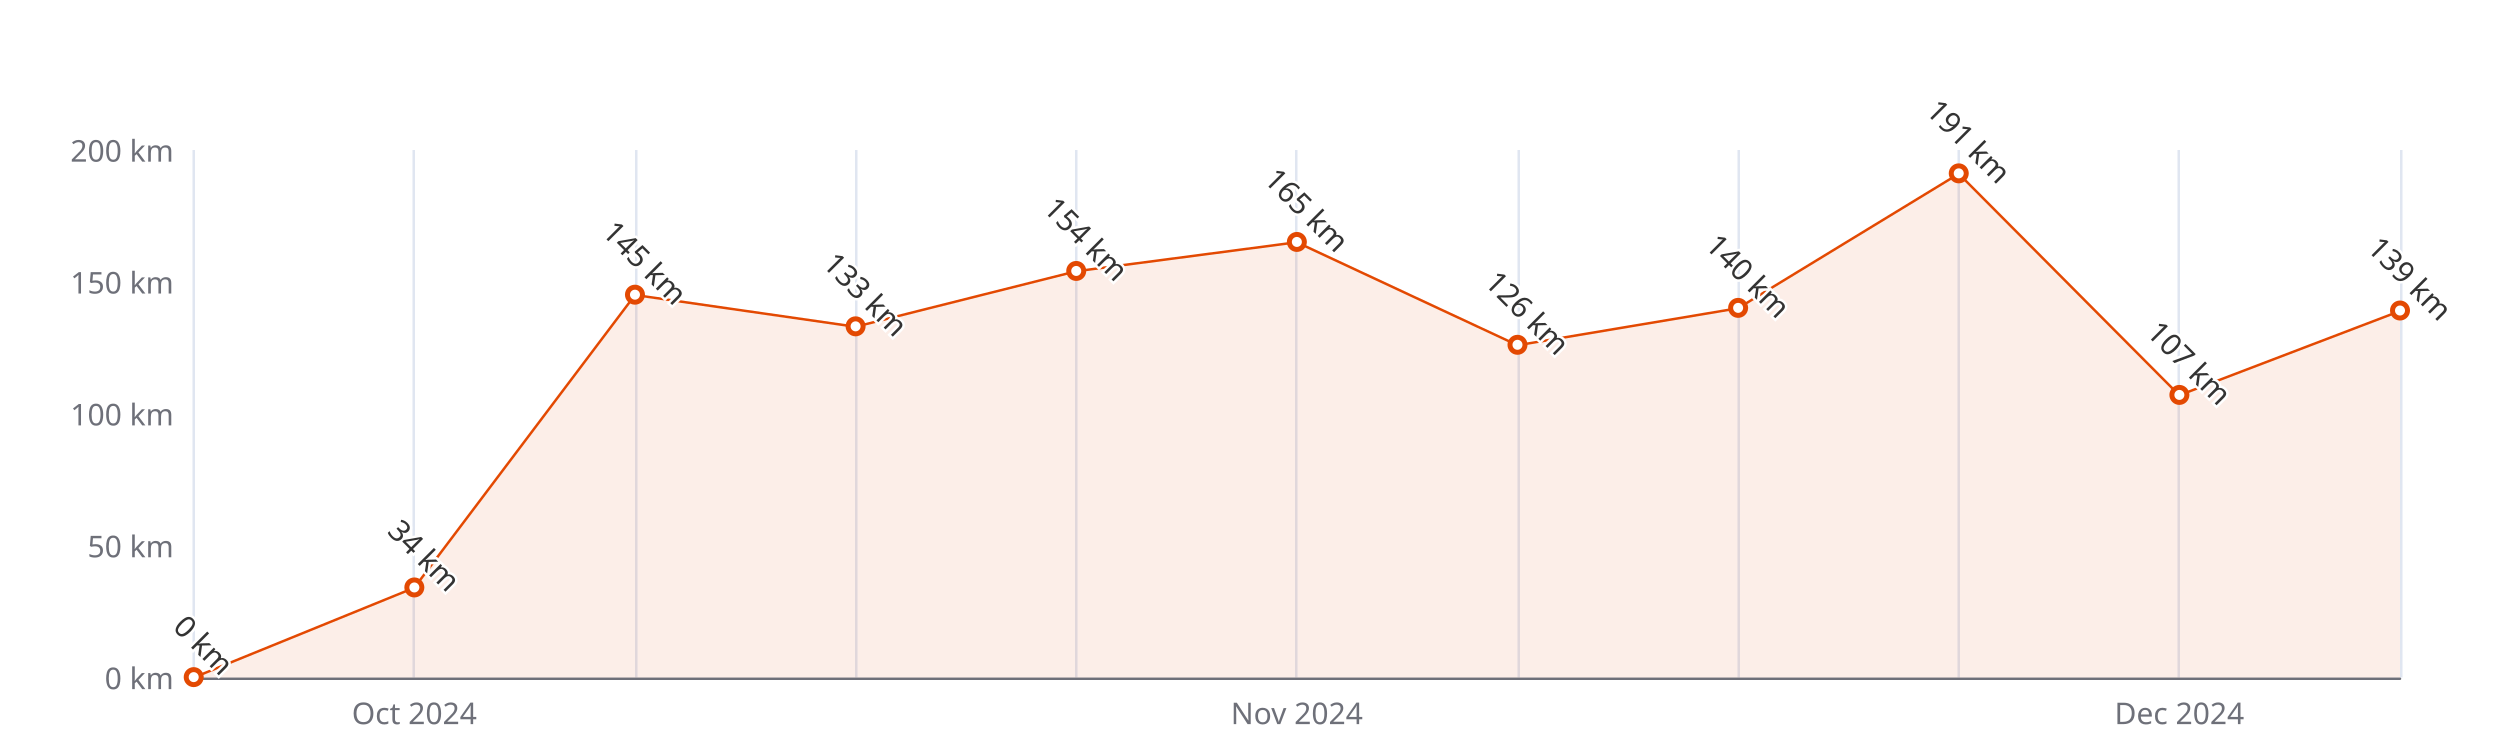
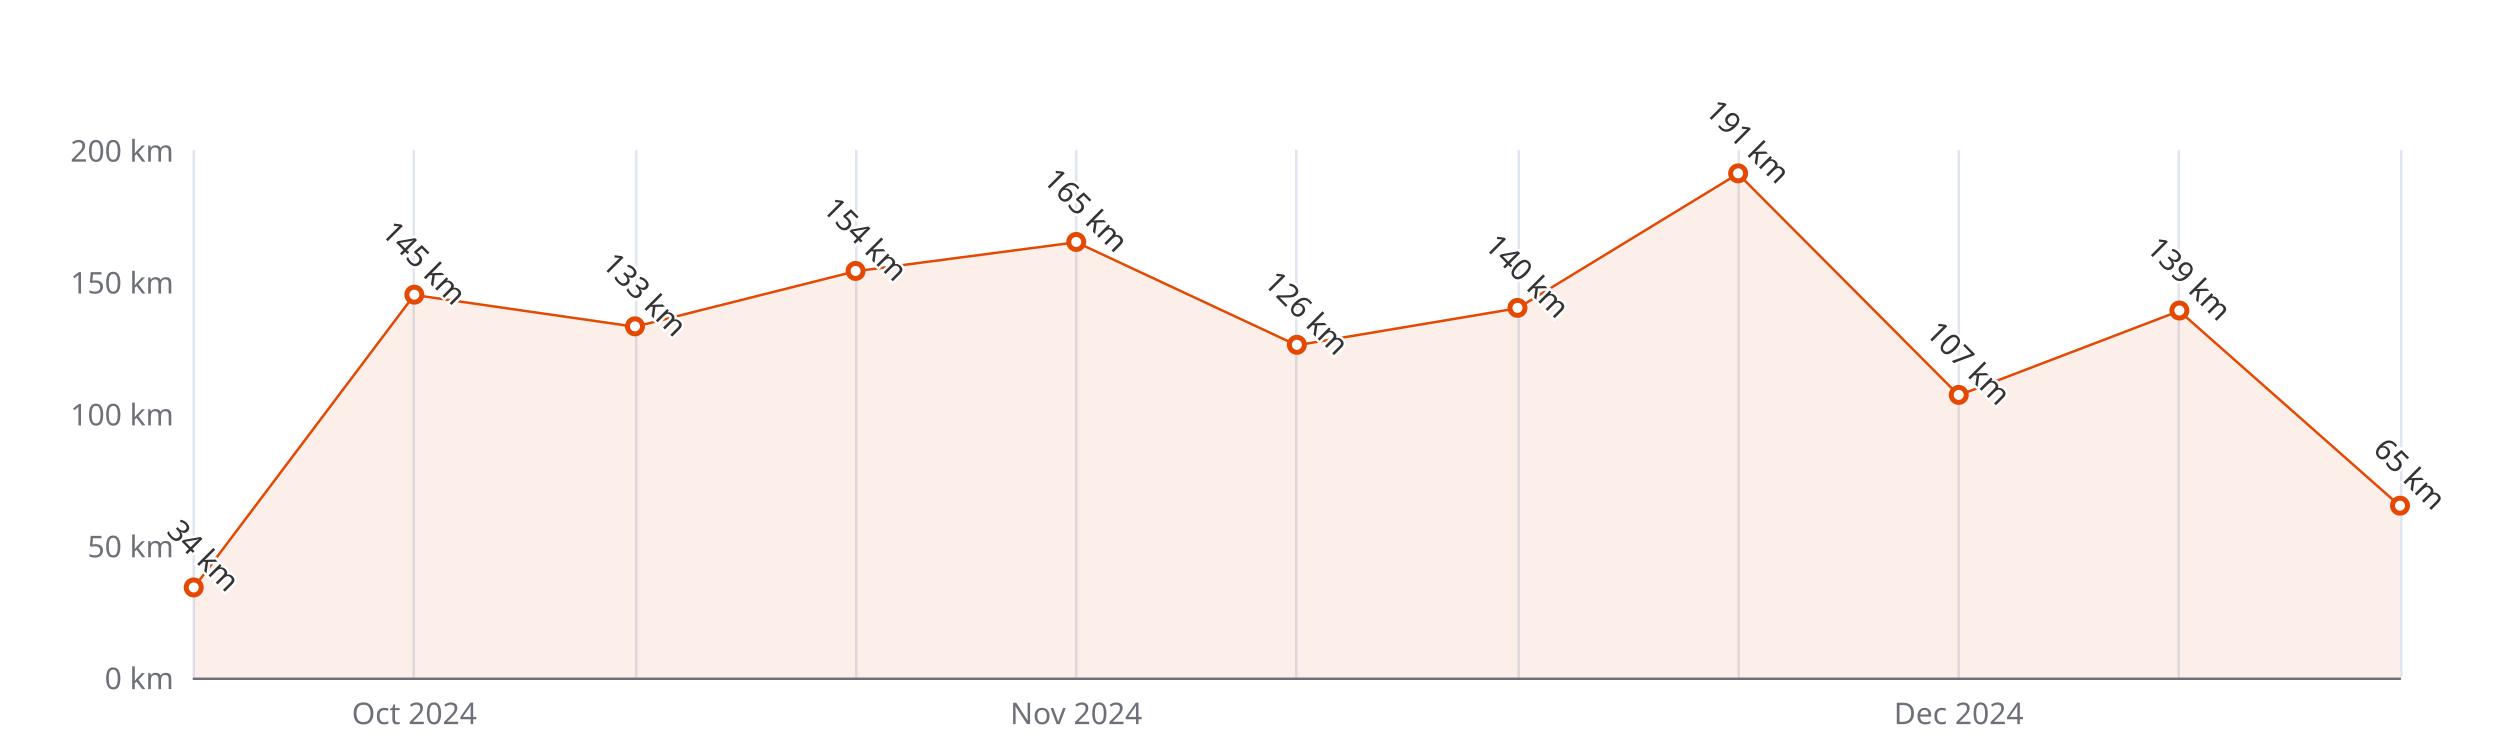
<svg xmlns="http://www.w3.org/2000/svg" width="1000" height="300" version="1.1" baseProfile="full" viewBox="0 0 1000 300">
  <rect width="1000" height="300" x="0" y="0" id="0" fill="#ffffff" />
  <path d="M77.5 60L77.5 271" fill="none" stroke="#E0E6F1" />
  <path d="M165.5 60L165.5 271" fill="none" stroke="#E0E6F1" />
  <path d="M254.5 60L254.5 271" fill="none" stroke="#E0E6F1" />
  <path d="M342.5 60L342.5 271" fill="none" stroke="#E0E6F1" />
  <path d="M430.5 60L430.5 271" fill="none" stroke="#E0E6F1" />
  <path d="M518.5 60L518.5 271" fill="none" stroke="#E0E6F1" />
  <path d="M607.5 60L607.5 271" fill="none" stroke="#E0E6F1" />
  <path d="M695.5 60L695.5 271" fill="none" stroke="#E0E6F1" />
  <path d="M783.5 60L783.5 271" fill="none" stroke="#E0E6F1" />
  <path d="M871.5 60L871.5 271" fill="none" stroke="#E0E6F1" />
  <path d="M960.5 60L960.5 271" fill="none" stroke="#E0E6F1" />
  <path d="M77.5 271.5L960 271.5" fill="none" stroke="#6E7079" stroke-linecap="round" />
  <text dominant-baseline="central" text-anchor="end" style="font-size:12px;font-family:sans-serif;" xml:space="preserve" transform="translate(69.48 271)" fill="#6E7079">0 km</text>
  <text dominant-baseline="central" text-anchor="end" style="font-size:12px;font-family:sans-serif;" xml:space="preserve" transform="translate(69.48 218.25)" fill="#6E7079">50 km</text>
  <text dominant-baseline="central" text-anchor="end" style="font-size:12px;font-family:sans-serif;" xml:space="preserve" transform="translate(69.48 165.5)" fill="#6E7079">100 km</text>
  <text dominant-baseline="central" text-anchor="end" style="font-size:12px;font-family:sans-serif;" xml:space="preserve" transform="translate(69.48 112.75)" fill="#6E7079">150 km</text>
  <text dominant-baseline="central" text-anchor="end" style="font-size:12px;font-family:sans-serif;" xml:space="preserve" transform="translate(69.48 60)" fill="#6E7079">200 km</text>
  <text dominant-baseline="central" text-anchor="middle" style="font-size:12px;font-family:sans-serif;" xml:space="preserve" y="6" transform="translate(165.732 279)" fill="#6E7079">Oct 2024</text>
-   <text dominant-baseline="central" text-anchor="middle" style="font-size:12px;font-family:sans-serif;" xml:space="preserve" y="6" transform="translate(518.74 279)" fill="#6E7079">Nov 2024</text>
-   <text dominant-baseline="central" text-anchor="middle" style="font-size:12px;font-family:sans-serif;" xml:space="preserve" y="6" transform="translate(871.748 279)" fill="#6E7079">Dec 2024</text>
+   <text dominant-baseline="central" text-anchor="middle" style="font-size:12px;font-family:sans-serif;" xml:space="preserve" y="6" transform="translate(430.488 279)" fill="#6E7079">Nov 2024</text>
+   <text dominant-baseline="central" text-anchor="middle" style="font-size:12px;font-family:sans-serif;" xml:space="preserve" y="6" transform="translate(783.496 279)" fill="#6E7079">Dec 2024</text>
  <g clip-path="url(#zr5-c0)">
-     <path d="M77.5 271L165.7 235.1L254 118L342.2 130.7L430.5 108.5L518.7 96.9L607 138.1L695.2 123.3L783.5 69.5L871.7 158.1L960 124.4L960 271L871.7 271L783.5 271L695.2 271L607 271L518.7 271L430.5 271L342.2 271L254 271L165.7 271L77.5 271Z" fill="rgb(227,73,2)" fill-opacity="0.09" />
-     <path d="M77.5 271L165.7 235.1L254 118L342.2 130.7L430.5 108.5L518.7 96.9L607 138.1L695.2 123.3L783.5 69.5L871.7 158.1L960 124.4" fill="none" stroke="#E34902" stroke-linejoin="bevel" />
+     <path d="M77.5 235.1L165.7 118L254 130.7L342.2 108.5L430.5 96.9L518.7 138.1L607 123.3L695.2 69.5L783.5 158.1L871.7 124.4L960 202.4L960 271L871.7 271L783.5 271L695.2 271L607 271L518.7 271L430.5 271L342.2 271L254 271L165.7 271L77.5 271Z" fill="rgb(227,73,2)" fill-opacity="0.09" />
+     <path d="M77.5 235.1L165.7 118L254 130.7L342.2 108.5L430.5 96.9L518.7 138.1L607 123.3L695.2 69.5L783.5 158.1L871.7 124.4L960 202.4" fill="none" stroke="#E34902" stroke-linejoin="bevel" />
  </g>
-   <path d="M1 0A1 1 0 1 1 1 -0.1A1 1 0 0 1 1 0" transform="matrix(3,0,0,3,77.48,271)" fill="#fff" stroke="#E34902" stroke-width="0.667" />
-   <path d="M1 0A1 1 0 1 1 1 -0.1A1 1 0 0 1 1 0" transform="matrix(3,0,0,3,165.732,235.13)" fill="#fff" stroke="#E34902" stroke-width="0.667" />
-   <path d="M1 0A1 1 0 1 1 1 -0.1A1 1 0 0 1 1 0" transform="matrix(3,0,0,3,253.984,118.025)" fill="#fff" stroke="#E34902" stroke-width="0.667" />
-   <path d="M1 0A1 1 0 1 1 1 -0.1A1 1 0 0 1 1 0" transform="matrix(3,0,0,3,342.236,130.685)" fill="#fff" stroke="#E34902" stroke-width="0.667" />
-   <path d="M1 0A1 1 0 1 1 1 -0.1A1 1 0 0 1 1 0" transform="matrix(3,0,0,3,430.488,108.53)" fill="#fff" stroke="#E34902" stroke-width="0.667" />
-   <path d="M1 0A1 1 0 1 1 1 -0.1A1 1 0 0 1 1 0" transform="matrix(3,0,0,3,518.74,96.925)" fill="#fff" stroke="#E34902" stroke-width="0.667" />
-   <path d="M1 0A1 1 0 1 1 1 -0.1A1 1 0 0 1 1 0" transform="matrix(3,0,0,3,606.992,138.07)" fill="#fff" stroke="#E34902" stroke-width="0.667" />
-   <path d="M1 0A1 1 0 1 1 1 -0.1A1 1 0 0 1 1 0" transform="matrix(3,0,0,3,695.244,123.3)" fill="#fff" stroke="#E34902" stroke-width="0.667" />
-   <path d="M1 0A1 1 0 1 1 1 -0.1A1 1 0 0 1 1 0" transform="matrix(3,0,0,3,783.496,69.495)" fill="#fff" stroke="#E34902" stroke-width="0.667" />
-   <path d="M1 0A1 1 0 1 1 1 -0.1A1 1 0 0 1 1 0" transform="matrix(3,0,0,3,871.748,158.115)" fill="#fff" stroke="#E34902" stroke-width="0.667" />
-   <path d="M1 0A1 1 0 1 1 1 -0.1A1 1 0 0 1 1 0" transform="matrix(3,0,0,3,960,124.355)" fill="#fff" stroke="#E34902" stroke-width="0.667" />
-   <text dominant-baseline="central" text-anchor="middle" style="font-size:12px;font-family:sans-serif;" xml:space="preserve" y="-6" transform="matrix(0.707,0.707,-0.707,0.707,77.48,262)" fill="#333" stroke="rgb(255,255,255)" stroke-width="2" paint-order="stroke" stroke-miterlimit="2">0 km</text>
-   <text dominant-baseline="central" text-anchor="middle" style="font-size:12px;font-family:sans-serif;" xml:space="preserve" y="-6" transform="matrix(0.707,0.707,-0.707,0.707,165.732,226.13)" fill="#333" stroke="rgb(255,255,255)" stroke-width="2" paint-order="stroke" stroke-miterlimit="2">34 km</text>
-   <text dominant-baseline="central" text-anchor="middle" style="font-size:12px;font-family:sans-serif;" xml:space="preserve" y="-6" transform="matrix(0.707,0.707,-0.707,0.707,253.984,109.025)" fill="#333" stroke="rgb(255,255,255)" stroke-width="2" paint-order="stroke" stroke-miterlimit="2">145 km</text>
-   <text dominant-baseline="central" text-anchor="middle" style="font-size:12px;font-family:sans-serif;" xml:space="preserve" y="-6" transform="matrix(0.707,0.707,-0.707,0.707,342.236,121.685)" fill="#333" stroke="rgb(255,255,255)" stroke-width="2" paint-order="stroke" stroke-miterlimit="2">133 km</text>
-   <text dominant-baseline="central" text-anchor="middle" style="font-size:12px;font-family:sans-serif;" xml:space="preserve" y="-6" transform="matrix(0.707,0.707,-0.707,0.707,430.488,99.53)" fill="#333" stroke="rgb(255,255,255)" stroke-width="2" paint-order="stroke" stroke-miterlimit="2">154 km</text>
-   <text dominant-baseline="central" text-anchor="middle" style="font-size:12px;font-family:sans-serif;" xml:space="preserve" y="-6" transform="matrix(0.707,0.707,-0.707,0.707,518.74,87.925)" fill="#333" stroke="rgb(255,255,255)" stroke-width="2" paint-order="stroke" stroke-miterlimit="2">165 km</text>
-   <text dominant-baseline="central" text-anchor="middle" style="font-size:12px;font-family:sans-serif;" xml:space="preserve" y="-6" transform="matrix(0.707,0.707,-0.707,0.707,606.992,129.07)" fill="#333" stroke="rgb(255,255,255)" stroke-width="2" paint-order="stroke" stroke-miterlimit="2">126 km</text>
-   <text dominant-baseline="central" text-anchor="middle" style="font-size:12px;font-family:sans-serif;" xml:space="preserve" y="-6" transform="matrix(0.707,0.707,-0.707,0.707,695.244,114.3)" fill="#333" stroke="rgb(255,255,255)" stroke-width="2" paint-order="stroke" stroke-miterlimit="2">140 km</text>
-   <text dominant-baseline="central" text-anchor="middle" style="font-size:12px;font-family:sans-serif;" xml:space="preserve" y="-6" transform="matrix(0.707,0.707,-0.707,0.707,783.496,60.495)" fill="#333" stroke="rgb(255,255,255)" stroke-width="2" paint-order="stroke" stroke-miterlimit="2">191 km</text>
-   <text dominant-baseline="central" text-anchor="middle" style="font-size:12px;font-family:sans-serif;" xml:space="preserve" y="-6" transform="matrix(0.707,0.707,-0.707,0.707,871.748,149.115)" fill="#333" stroke="rgb(255,255,255)" stroke-width="2" paint-order="stroke" stroke-miterlimit="2">107 km</text>
-   <text dominant-baseline="central" text-anchor="middle" style="font-size:12px;font-family:sans-serif;" xml:space="preserve" y="-6" transform="matrix(0.707,0.707,-0.707,0.707,960,115.355)" fill="#333" stroke="rgb(255,255,255)" stroke-width="2" paint-order="stroke" stroke-miterlimit="2">139 km</text>
+   <path d="M1 0A1 1 0 1 1 1 -0.1A1 1 0 0 1 1 0" transform="matrix(3,0,0,3,77.48,235.13)" fill="#fff" stroke="#E34902" stroke-width="0.667" />
+   <path d="M1 0A1 1 0 1 1 1 -0.1A1 1 0 0 1 1 0" transform="matrix(3,0,0,3,165.732,118.025)" fill="#fff" stroke="#E34902" stroke-width="0.667" />
+   <path d="M1 0A1 1 0 1 1 1 -0.1A1 1 0 0 1 1 0" transform="matrix(3,0,0,3,253.984,130.685)" fill="#fff" stroke="#E34902" stroke-width="0.667" />
+   <path d="M1 0A1 1 0 1 1 1 -0.1A1 1 0 0 1 1 0" transform="matrix(3,0,0,3,342.236,108.53)" fill="#fff" stroke="#E34902" stroke-width="0.667" />
+   <path d="M1 0A1 1 0 1 1 1 -0.1A1 1 0 0 1 1 0" transform="matrix(3,0,0,3,430.488,96.925)" fill="#fff" stroke="#E34902" stroke-width="0.667" />
+   <path d="M1 0A1 1 0 1 1 1 -0.1A1 1 0 0 1 1 0" transform="matrix(3,0,0,3,518.74,138.07)" fill="#fff" stroke="#E34902" stroke-width="0.667" />
+   <path d="M1 0A1 1 0 1 1 1 -0.1A1 1 0 0 1 1 0" transform="matrix(3,0,0,3,606.992,123.3)" fill="#fff" stroke="#E34902" stroke-width="0.667" />
+   <path d="M1 0A1 1 0 1 1 1 -0.1A1 1 0 0 1 1 0" transform="matrix(3,0,0,3,695.244,69.495)" fill="#fff" stroke="#E34902" stroke-width="0.667" />
+   <path d="M1 0A1 1 0 1 1 1 -0.1A1 1 0 0 1 1 0" transform="matrix(3,0,0,3,783.496,158.115)" fill="#fff" stroke="#E34902" stroke-width="0.667" />
+   <path d="M1 0A1 1 0 1 1 1 -0.1A1 1 0 0 1 1 0" transform="matrix(3,0,0,3,871.748,124.355)" fill="#fff" stroke="#E34902" stroke-width="0.667" />
+   <path d="M1 0A1 1 0 1 1 1 -0.1A1 1 0 0 1 1 0" transform="matrix(3,0,0,3,960,202.425)" fill="#fff" stroke="#E34902" stroke-width="0.667" />
+   <text dominant-baseline="central" text-anchor="middle" style="font-size:12px;font-family:sans-serif;" xml:space="preserve" y="-6" transform="matrix(0.707,0.707,-0.707,0.707,77.48,226.13)" fill="#333" stroke="rgb(255,255,255)" stroke-width="2" paint-order="stroke" stroke-miterlimit="2">34 km</text>
+   <text dominant-baseline="central" text-anchor="middle" style="font-size:12px;font-family:sans-serif;" xml:space="preserve" y="-6" transform="matrix(0.707,0.707,-0.707,0.707,165.732,109.025)" fill="#333" stroke="rgb(255,255,255)" stroke-width="2" paint-order="stroke" stroke-miterlimit="2">145 km</text>
+   <text dominant-baseline="central" text-anchor="middle" style="font-size:12px;font-family:sans-serif;" xml:space="preserve" y="-6" transform="matrix(0.707,0.707,-0.707,0.707,253.984,121.685)" fill="#333" stroke="rgb(255,255,255)" stroke-width="2" paint-order="stroke" stroke-miterlimit="2">133 km</text>
+   <text dominant-baseline="central" text-anchor="middle" style="font-size:12px;font-family:sans-serif;" xml:space="preserve" y="-6" transform="matrix(0.707,0.707,-0.707,0.707,342.236,99.53)" fill="#333" stroke="rgb(255,255,255)" stroke-width="2" paint-order="stroke" stroke-miterlimit="2">154 km</text>
+   <text dominant-baseline="central" text-anchor="middle" style="font-size:12px;font-family:sans-serif;" xml:space="preserve" y="-6" transform="matrix(0.707,0.707,-0.707,0.707,430.488,87.925)" fill="#333" stroke="rgb(255,255,255)" stroke-width="2" paint-order="stroke" stroke-miterlimit="2">165 km</text>
+   <text dominant-baseline="central" text-anchor="middle" style="font-size:12px;font-family:sans-serif;" xml:space="preserve" y="-6" transform="matrix(0.707,0.707,-0.707,0.707,518.74,129.07)" fill="#333" stroke="rgb(255,255,255)" stroke-width="2" paint-order="stroke" stroke-miterlimit="2">126 km</text>
+   <text dominant-baseline="central" text-anchor="middle" style="font-size:12px;font-family:sans-serif;" xml:space="preserve" y="-6" transform="matrix(0.707,0.707,-0.707,0.707,606.992,114.3)" fill="#333" stroke="rgb(255,255,255)" stroke-width="2" paint-order="stroke" stroke-miterlimit="2">140 km</text>
+   <text dominant-baseline="central" text-anchor="middle" style="font-size:12px;font-family:sans-serif;" xml:space="preserve" y="-6" transform="matrix(0.707,0.707,-0.707,0.707,695.244,60.495)" fill="#333" stroke="rgb(255,255,255)" stroke-width="2" paint-order="stroke" stroke-miterlimit="2">191 km</text>
+   <text dominant-baseline="central" text-anchor="middle" style="font-size:12px;font-family:sans-serif;" xml:space="preserve" y="-6" transform="matrix(0.707,0.707,-0.707,0.707,783.496,149.115)" fill="#333" stroke="rgb(255,255,255)" stroke-width="2" paint-order="stroke" stroke-miterlimit="2">107 km</text>
+   <text dominant-baseline="central" text-anchor="middle" style="font-size:12px;font-family:sans-serif;" xml:space="preserve" y="-6" transform="matrix(0.707,0.707,-0.707,0.707,871.748,115.355)" fill="#333" stroke="rgb(255,255,255)" stroke-width="2" paint-order="stroke" stroke-miterlimit="2">139 km</text>
+   <text dominant-baseline="central" text-anchor="middle" style="font-size:12px;font-family:sans-serif;" xml:space="preserve" y="-6" transform="matrix(0.707,0.707,-0.707,0.707,960,193.425)" fill="#333" stroke="rgb(255,255,255)" stroke-width="2" paint-order="stroke" stroke-miterlimit="2">65 km</text>
  <defs>
    <clipPath id="zr5-c0">
      <path d="M76 59.5l884 0l0 212l-884 0Z" fill="#000" />
    </clipPath>
  </defs>
</svg>
